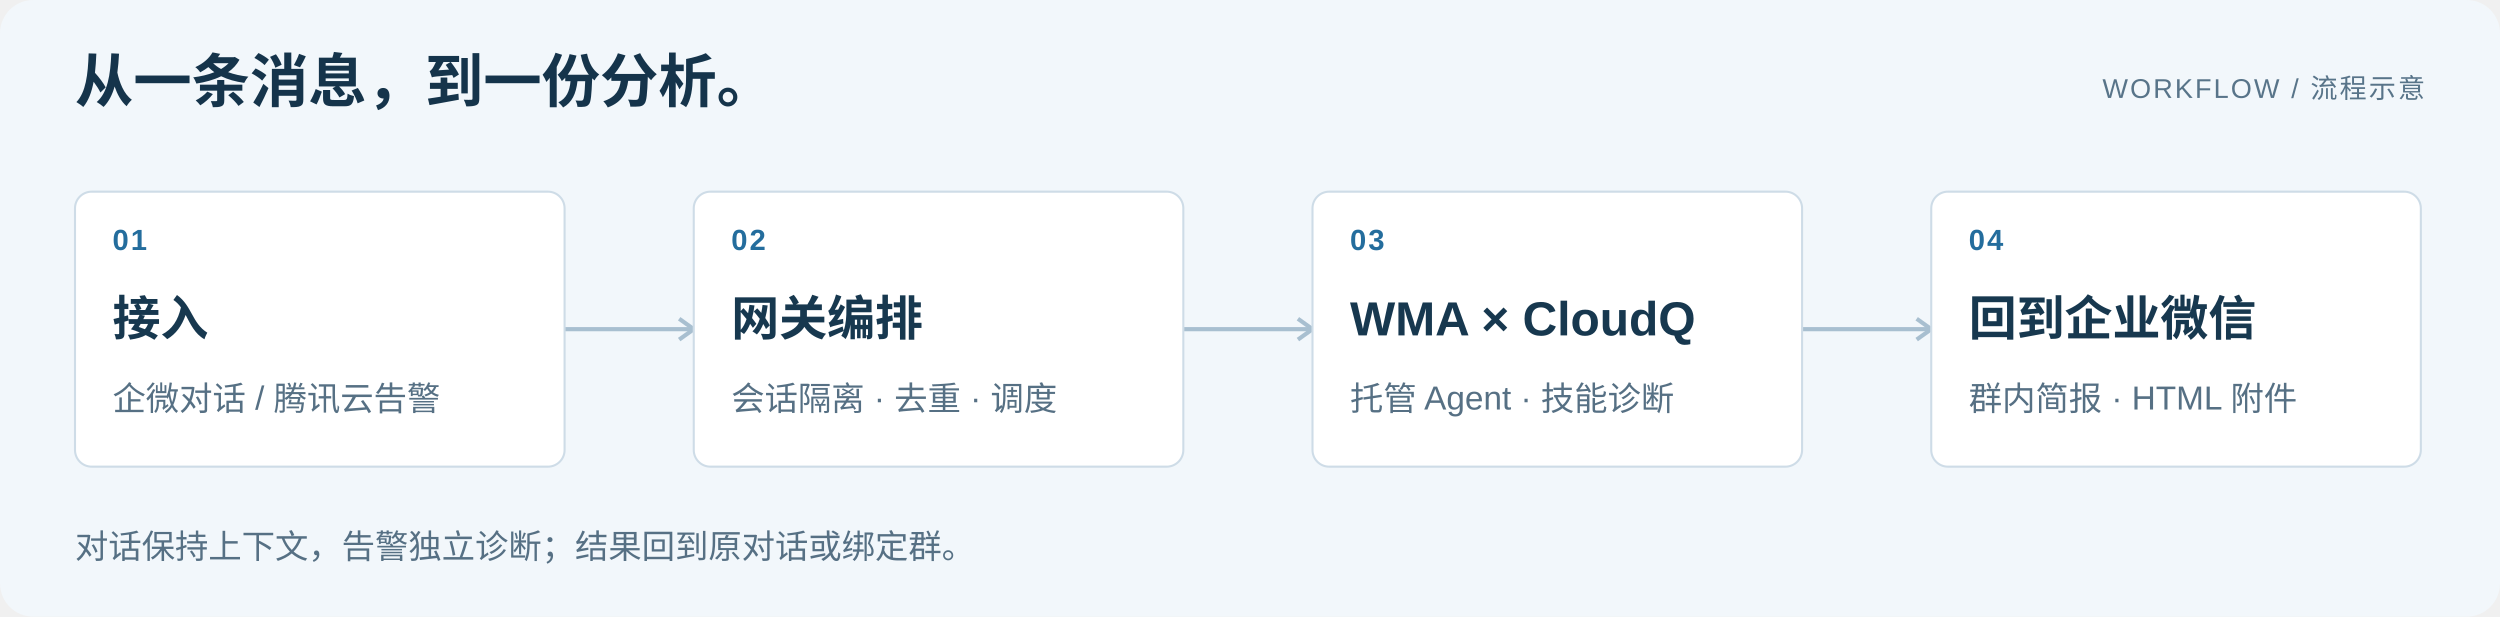
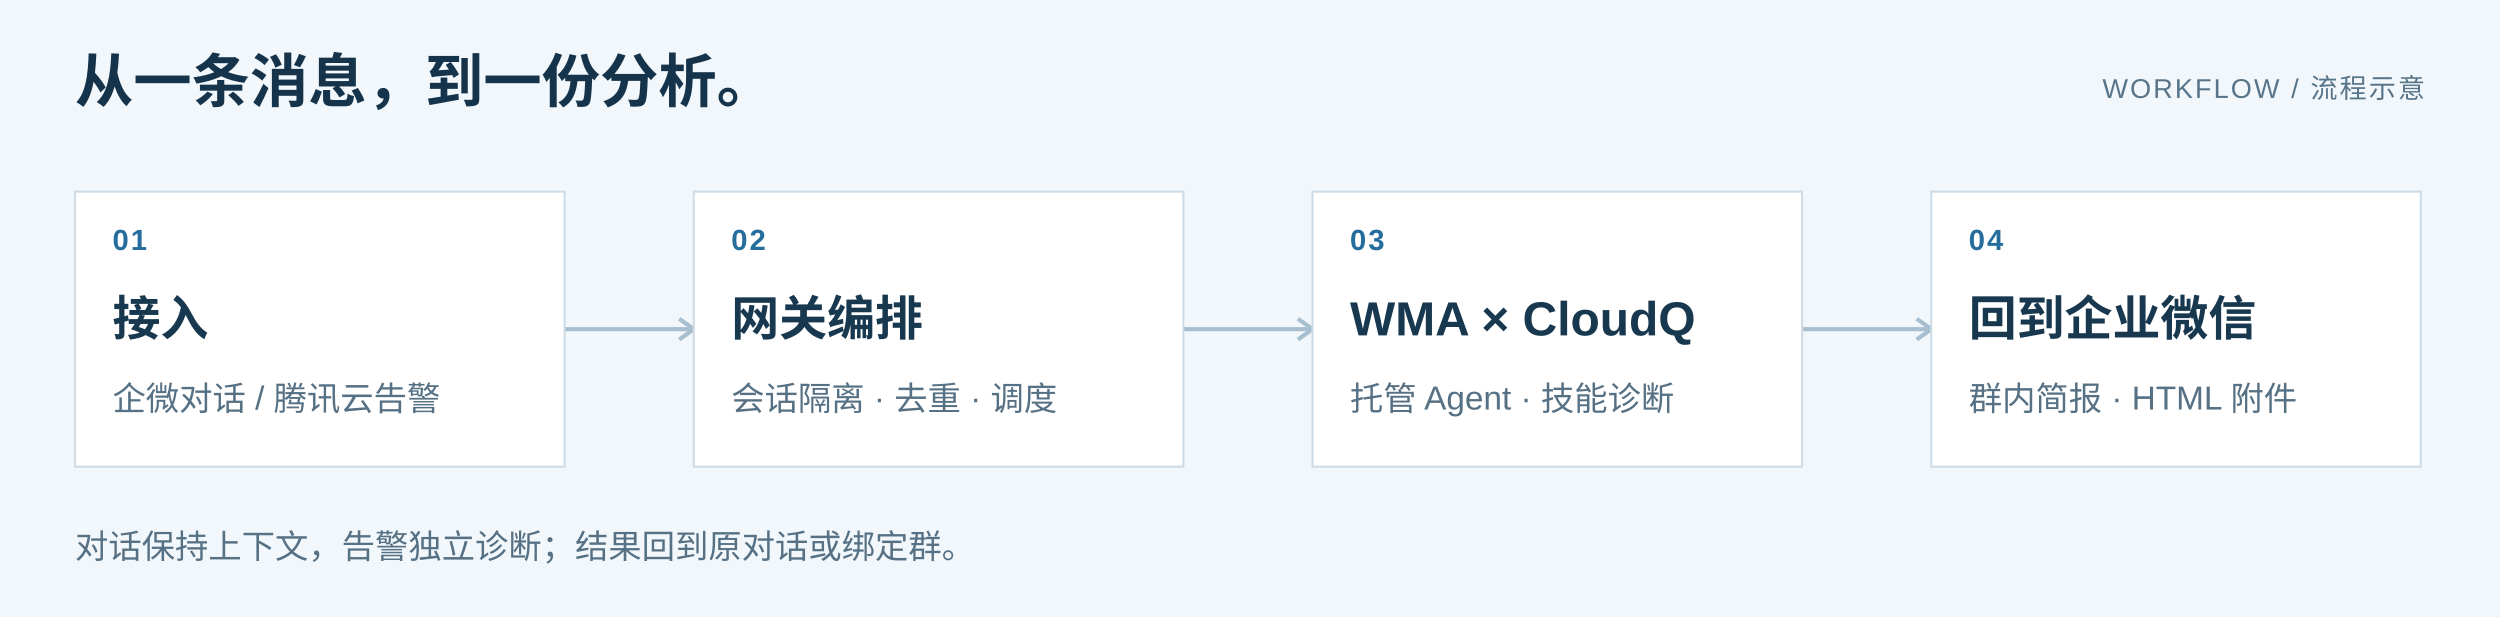
<svg xmlns="http://www.w3.org/2000/svg" width="1200" height="296" viewBox="0 0 1200 296" role="img">
-   <rect x="0" y="0" width="1200" height="296" rx="16" fill="#f2f7fb" stroke="none" />
+   <rect x="0" y="0" width="1200" height="296" fill="#f2f7fb" stroke="none" />
  <text x="36" y="49" font-family="Avenir Next, Arial, Heiti SC, Noto Sans CJK SC, sans-serif" font-size="28" fill="#15344b" font-weight="600">从一条消息，到一份分析。</text>
  <text x="1164" y="47" font-family="Avenir Next, Arial, Heiti SC, Noto Sans CJK SC, sans-serif" font-size="13" fill="#587489" font-weight="500" text-anchor="end" letter-spacing="1">WORKFLOW / 流程示意</text>
  <line x1="271" y1="158" x2="333" y2="158" stroke="#a8bfd0" stroke-width="2" />
  <path d="M326 153L333 158L326 163" fill="none" stroke="#a8bfd0" stroke-width="2" />
  <line x1="568" y1="158" x2="630" y2="158" stroke="#a8bfd0" stroke-width="2" />
  <path d="M623 153L630 158L623 163" fill="none" stroke="#a8bfd0" stroke-width="2" />
  <line x1="865" y1="158" x2="927" y2="158" stroke="#a8bfd0" stroke-width="2" />
  <path d="M920 153L927 158L920 163" fill="none" stroke="#a8bfd0" stroke-width="2" />
-   <rect x="36" y="92" width="235" height="132" rx="8" fill="#ffffff" stroke="#cedce7" stroke-width="1" />
+   <rect x="36" y="92" width="235" height="132" fill="#ffffff" stroke="#cedce7" stroke-width="1" />
  <text x="54" y="120" font-family="Avenir Next, Arial, Heiti SC, Noto Sans CJK SC, sans-serif" font-size="14" fill="#246d9d" font-weight="600" letter-spacing="1">01</text>
  <text x="54" y="161" font-family="Avenir Next, Arial, Heiti SC, Noto Sans CJK SC, sans-serif" font-size="23" fill="#17384f" font-weight="600">接入</text>
  <text x="54" y="197" font-family="Avenir Next, Arial, Heiti SC, Noto Sans CJK SC, sans-serif" font-size="16" fill="#567084" font-weight="400">企微对话 / 腾讯云告警</text>
-   <rect x="333" y="92" width="235" height="132" rx="8" fill="#ffffff" stroke="#cedce7" stroke-width="1" />
+   <rect x="333" y="92" width="235" height="132" fill="#ffffff" stroke="#cedce7" stroke-width="1" />
  <text x="351" y="120" font-family="Avenir Next, Arial, Heiti SC, Noto Sans CJK SC, sans-serif" font-size="14" fill="#246d9d" font-weight="600" letter-spacing="1">02</text>
  <text x="351" y="161" font-family="Avenir Next, Arial, Heiti SC, Noto Sans CJK SC, sans-serif" font-size="23" fill="#17384f" font-weight="600">网关编排</text>
  <text x="351" y="197" font-family="Avenir Next, Arial, Heiti SC, Noto Sans CJK SC, sans-serif" font-size="16" fill="#567084" font-weight="400">会话隔离 · 去重 · 调度</text>
-   <rect x="630" y="92" width="235" height="132" rx="8" fill="#ffffff" stroke="#cedce7" stroke-width="1" />
+   <rect x="630" y="92" width="235" height="132" fill="#ffffff" stroke="#cedce7" stroke-width="1" />
  <text x="648" y="120" font-family="Avenir Next, Arial, Heiti SC, Noto Sans CJK SC, sans-serif" font-size="14" fill="#246d9d" font-weight="600" letter-spacing="1">03</text>
  <text x="648" y="161" font-family="Avenir Next, Arial, Heiti SC, Noto Sans CJK SC, sans-serif" font-size="23" fill="#17384f" font-weight="600">WMA × CloudQ</text>
  <text x="648" y="197" font-family="Avenir Next, Arial, Heiti SC, Noto Sans CJK SC, sans-serif" font-size="16" fill="#567084" font-weight="400">托管 Agent · 技能诊断</text>
-   <rect x="927" y="92" width="235" height="132" rx="8" fill="#ffffff" stroke="#cedce7" stroke-width="1" />
+   <rect x="927" y="92" width="235" height="132" fill="#ffffff" stroke="#cedce7" stroke-width="1" />
  <text x="945" y="120" font-family="Avenir Next, Arial, Heiti SC, Noto Sans CJK SC, sans-serif" font-size="14" fill="#246d9d" font-weight="600" letter-spacing="1">04</text>
  <text x="945" y="161" font-family="Avenir Next, Arial, Heiti SC, Noto Sans CJK SC, sans-serif" font-size="23" fill="#17384f" font-weight="600">回到企业微信</text>
  <text x="945" y="197" font-family="Avenir Next, Arial, Heiti SC, Noto Sans CJK SC, sans-serif" font-size="16" fill="#567084" font-weight="400">群内简报 · HTML 附件</text>
  <text x="36" y="268" font-family="Avenir Next, Arial, Heiti SC, Noto Sans CJK SC, sans-serif" font-size="16" fill="#567084" font-weight="400">对话保持上下文，告警独立诊断；结果回到原对话或绑定群。</text>
</svg>
